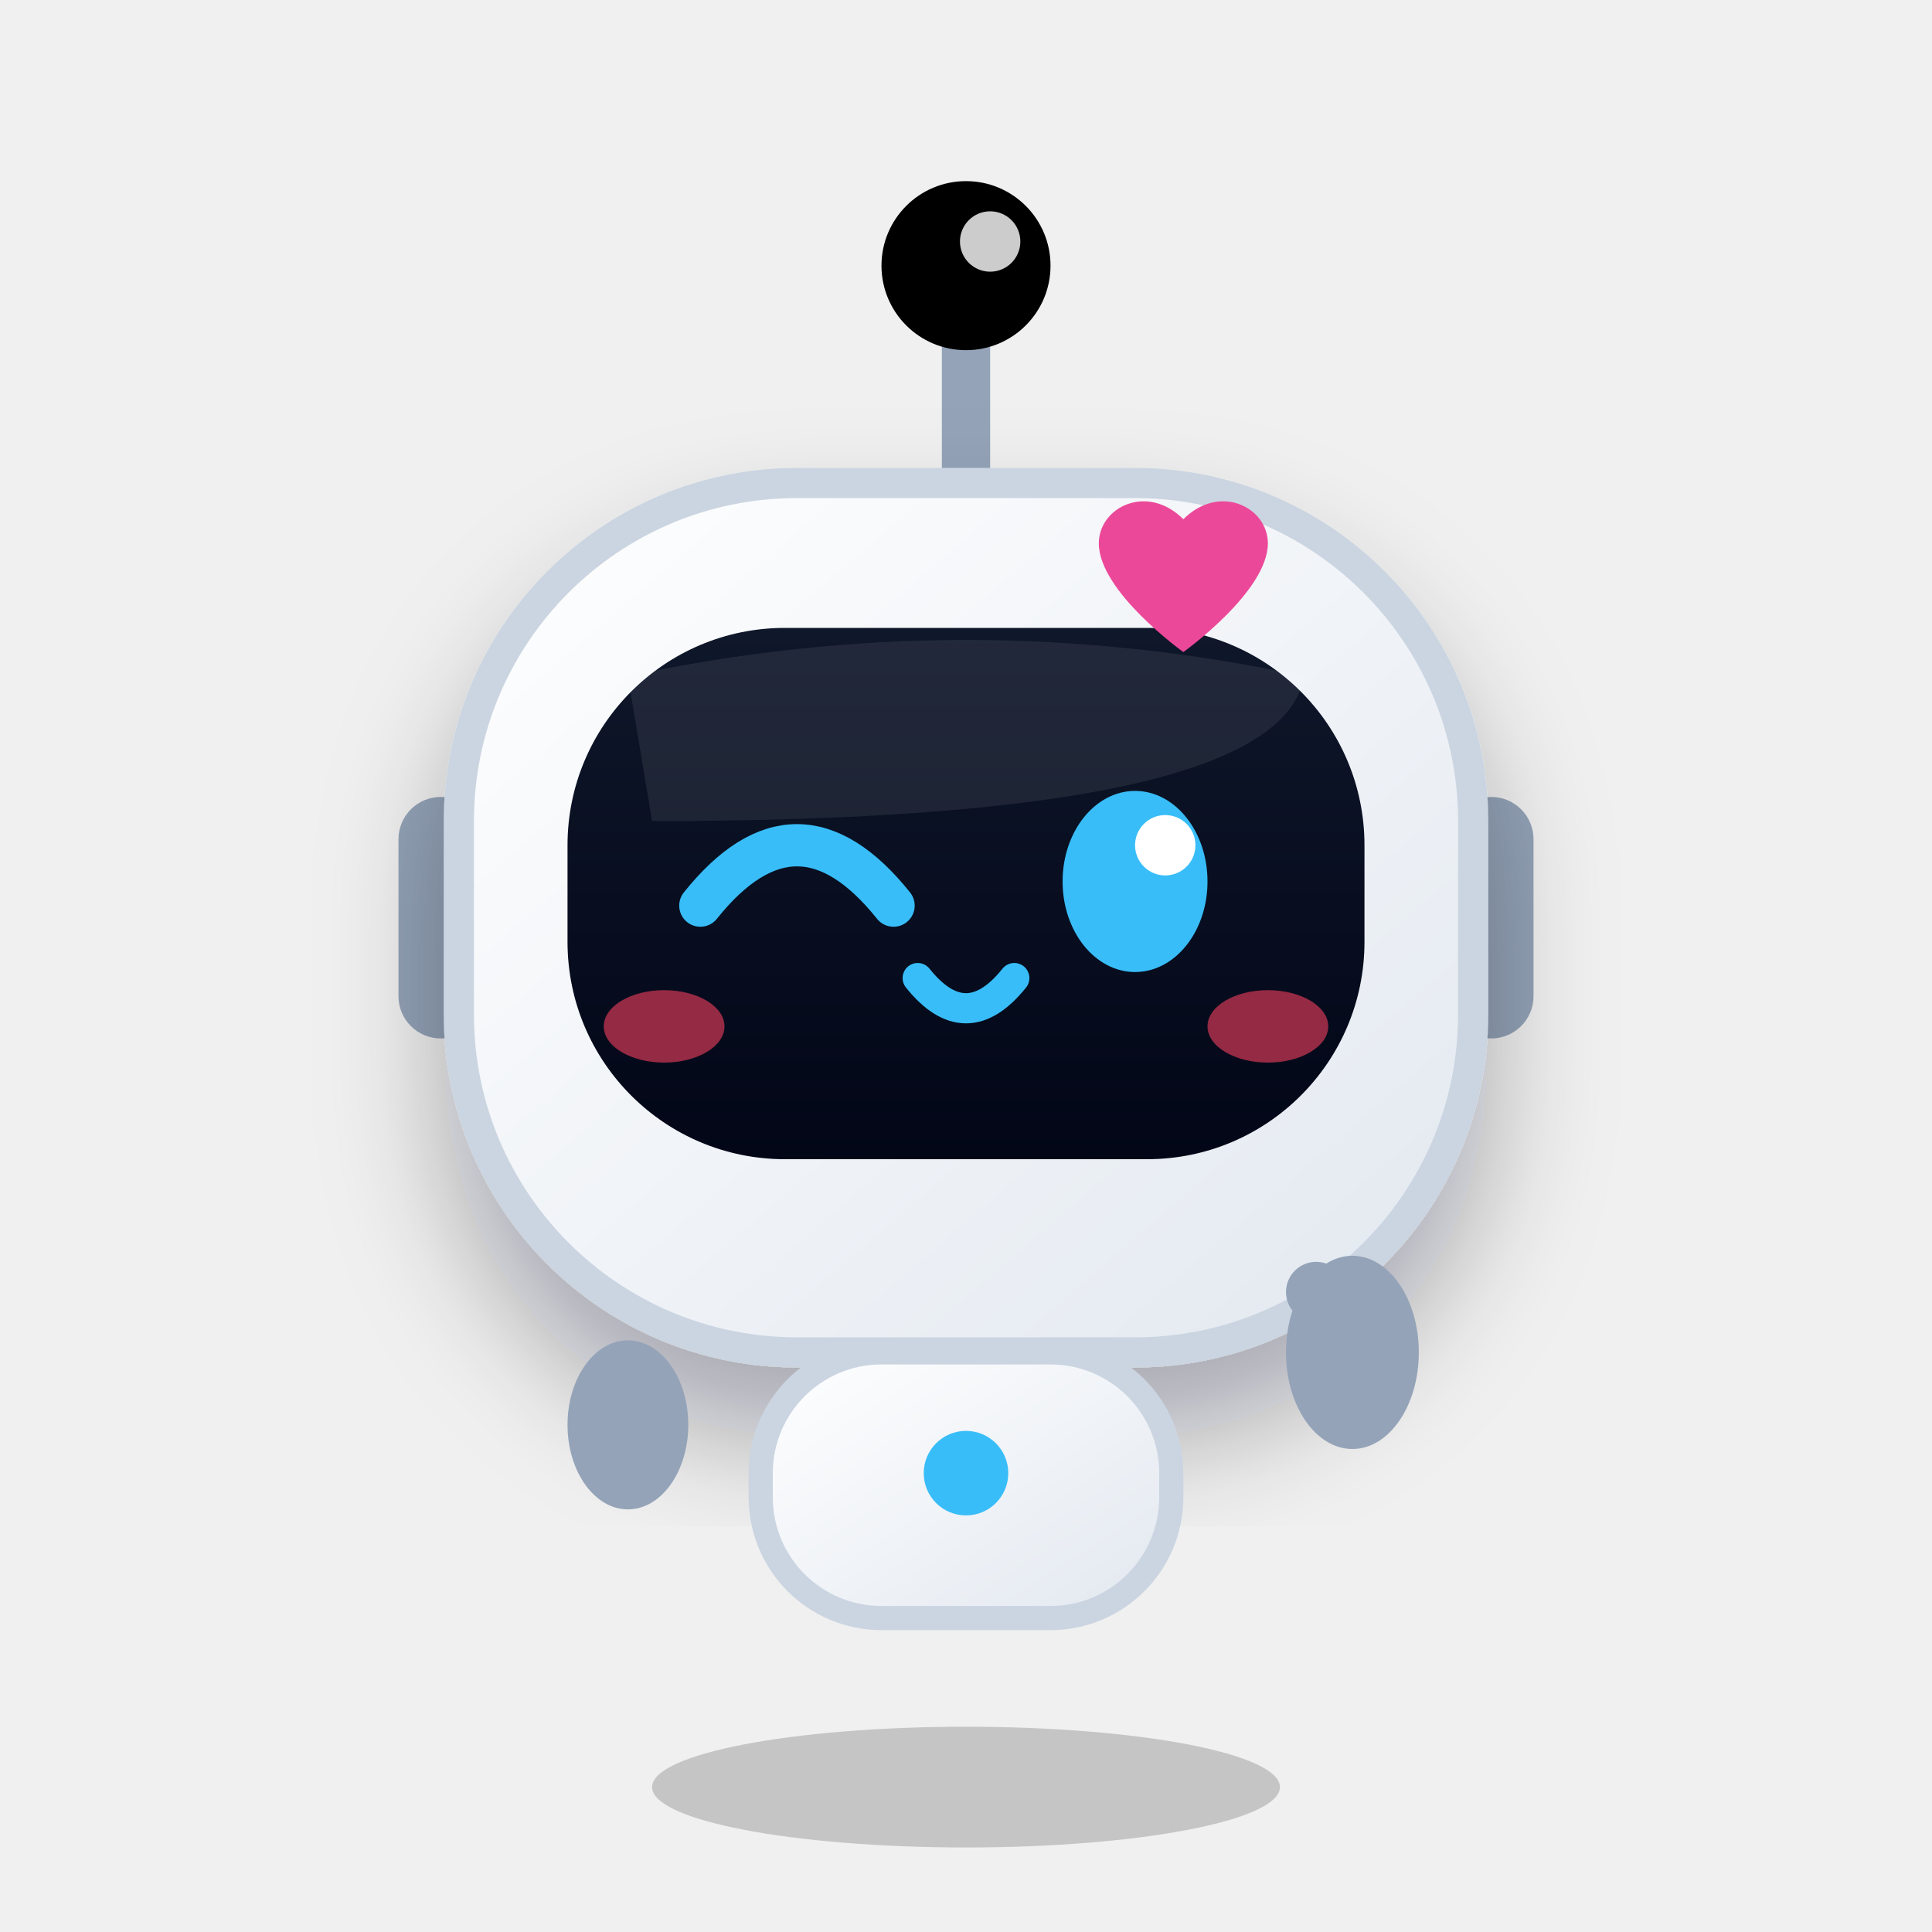
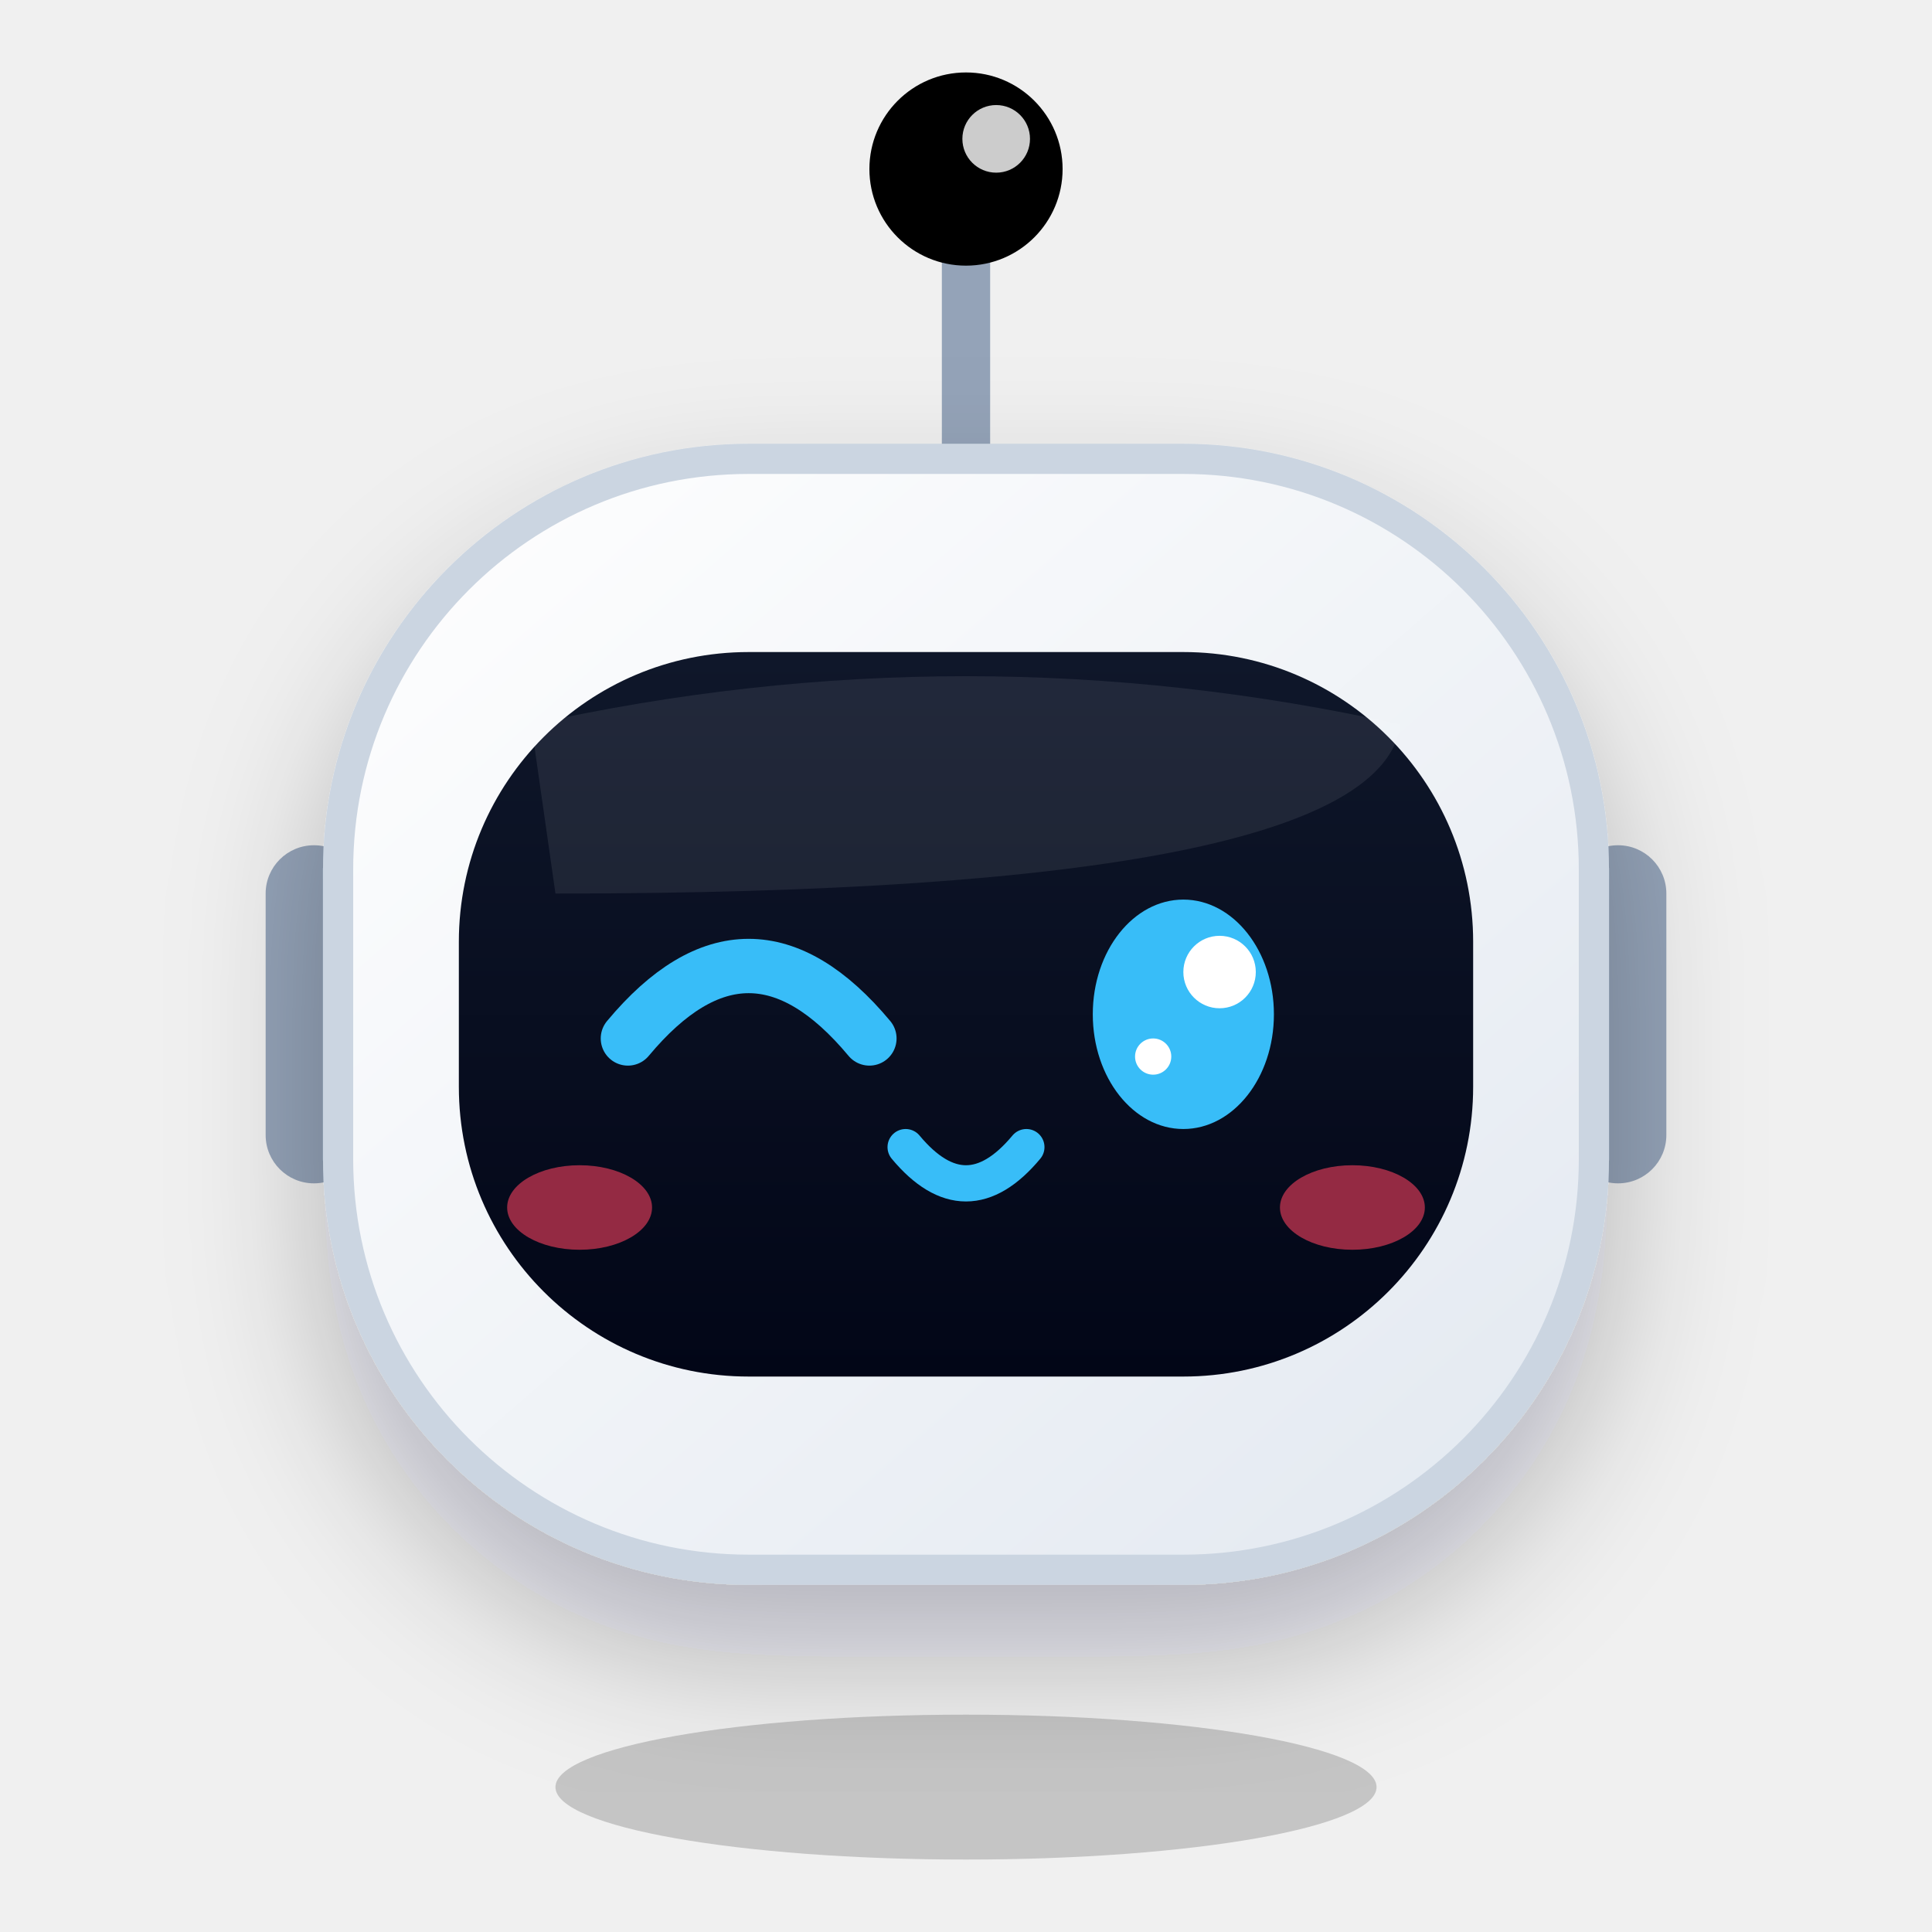
<svg xmlns="http://www.w3.org/2000/svg" viewBox="0 0 160 160" width="100%" height="100%">
  <defs>
-     <linearGradient id="body-grad" x1="0%" y1="0%" x2="100%" y2="100%">
+     <linearGradient id="astro-head-grad" x1="0%" y1="0%" x2="100%" y2="100%">
      <stop offset="0%" stop-color="#ffffff" />
      <stop offset="100%" stop-color="#e2e8f0" />
    </linearGradient>
-     <linearGradient id="visor-glass" x1="0%" y1="0%" x2="0%" y2="100%">
+     <linearGradient id="astro-visor-glass" x1="0%" y1="0%" x2="0%" y2="100%">
      <stop offset="0%" stop-color="#0f172a" />
      <stop offset="100%" stop-color="#020617" />
    </linearGradient>
-     <filter id="soft-shadow" x="-20%" y="-20%" width="140%" height="140%">
-       <feDropShadow dx="0" dy="6" stdDeviation="5" flood-color="#020617" flood-opacity="0.3" />
+     <filter id="astro-shadow" x="-20%" y="-20%" width="140%" height="140%">
+       <feDropShadow dx="0" dy="6" stdDeviation="6" flood-color="#020617" flood-opacity="0.25" />
    </filter>
  </defs>
  <style>
-     /* Physics floating and breathing */
-     @keyframes hoverFloat {
+     @keyframes headBob {
      0%, 100% { transform: translateY(0px) rotate(0deg); }
-       50% { transform: translateY(-8px) rotate(1.5deg); }
+       50% { transform: translateY(-7px) rotate(1.5deg); }
    }
-     @keyframes antennaWobble {
+     @keyframes antennaWiggle {
      0%, 100% { transform: rotate(0deg); }
-       25% { transform: rotate(-6deg); }
-       75% { transform: rotate(6deg); }
+       25% { transform: rotate(-8deg); }
+       75% { transform: rotate(8deg); }
    }
-     @keyframes pulseLed {
-       0%, 100% { fill: #38bdf8; filter: drop-shadow(0 0 2px #38bdf8); }
+     @keyframes ledGlow {
+       0%, 100% { fill: #38bdf8; filter: drop-shadow(0 0 3px #38bdf8); }
      50% { fill: #0284c7; filter: none; }
    }
-     @keyframes waveHand {
-       0%, 100% { transform: rotate(0deg); }
-       50% { transform: rotate(-28deg); }
-     }
-     @keyframes eyeBlink {
+     @keyframes eyeBlinkAstro {
      0%, 92%, 100% { transform: scaleY(1); }
      96% { transform: scaleY(0.08); }
    }
-     @keyframes heartFloat {
-       0% { transform: translate(0, 0) scale(0.6); opacity: 0; }
-       50% { opacity: 0.9; }
-       100% { transform: translate(12px, -18px) scale(1.1); opacity: 0; }
-     }
-     .astro-hover { animation: hoverFloat 3.2s ease-in-out infinite; transform-origin: center bottom; }
-     .antenna-wobble { animation: antennaWobble 2.4s ease-in-out infinite; transform-origin: 80px 42px; }
-     .led-glow { animation: pulseLed 2s infinite ease-in-out; }
-     .hand-wave { animation: waveHand 1.6s ease-in-out infinite; transform-origin: 110px 114px; }
-     .eye-blink-l { animation: eyeBlink 3.8s infinite; transform-origin: 66px 74px; }
-     .heart-bubble { animation: heartFloat 2.4s ease-out infinite; transform-origin: 104px 50px; }
+     .astro-head-group { animation: headBob 3s ease-in-out infinite; transform-origin: 80px 145px; }
+     .antenna-group { animation: antennaWiggle 2.2s ease-in-out infinite; transform-origin: 80px 38px; }
+     .led-bulb { animation: ledGlow 2s infinite ease-in-out; }
+     .blinking-eye { animation: eyeBlinkAstro 3.6s infinite; transform-origin: 62px 85px; }
  </style>
-   <ellipse cx="80" cy="148" rx="26" ry="5" fill="#000000" opacity="0.18" />
-   <g class="astro-hover">
-     <g class="antenna-wobble">
-       <rect x="78" y="24" width="4" height="20" rx="2" fill="#94a3b8" />
-       <circle cx="80" cy="22" r="7" class="led-glow" />
-       <circle cx="82" cy="20" r="2.5" fill="#ffffff" opacity="0.8" />
+   <ellipse cx="80" cy="148" rx="34" ry="6" fill="#000000" opacity="0.18" />
+   <g class="astro-head-group">
+     <g class="antenna-group">
+       <rect x="78" y="14" width="4" height="26" rx="2" fill="#94a3b8" />
+       <circle cx="80" cy="14" r="8" class="led-bulb" />
+       <circle cx="82.5" cy="11.5" r="2.8" fill="#ffffff" opacity="0.8" />
    </g>
-     <rect x="33" y="66" width="7" height="20" rx="3.5" fill="#94a3b8" />
-     <rect x="120" y="66" width="7" height="20" rx="3.5" fill="#94a3b8" />
-     <rect x="38" y="40" width="84" height="72" rx="28" fill="url(#body-grad)" stroke="#cbd5e1" stroke-width="2.5" filter="url(#soft-shadow)" />
-     <rect x="47" y="52" width="66" height="44" rx="18" fill="url(#visor-glass)" />
-     <path d="M 52 56 Q 80 50 108 56 Q 106 68 54 68 Z" fill="#ffffff" opacity="0.08" />
-     <g class="eye-blink-l">
-       <path d="M 58 75 Q 66 65 74 75" fill="none" stroke="#38bdf8" stroke-width="3.5" stroke-linecap="round" />
+     <rect x="22" y="70" width="8" height="28" rx="4" fill="#94a3b8" />
+     <rect x="130" y="70" width="8" height="28" rx="4" fill="#94a3b8" />
+     <rect x="28" y="38" width="104" height="92" rx="34" fill="url(#astro-head-grad)" stroke="#cbd5e1" stroke-width="2.5" filter="url(#astro-shadow)" />
+     <rect x="38" y="54" width="84" height="60" rx="24" fill="url(#astro-visor-glass)" />
+     <path d="M 44 60 Q 80 52 116 60 Q 114 74 46 74 Z" fill="#ffffff" opacity="0.08" />
+     <g class="blinking-eye">
+       <path d="M 52 86 Q 62 74 72 86" fill="none" stroke="#38bdf8" stroke-width="4.5" stroke-linecap="round" />
    </g>
    <g>
-       <ellipse cx="94" cy="73" rx="6" ry="7.5" fill="#38bdf8" />
-       <circle cx="96.5" cy="70" r="2.5" fill="#ffffff" />
+       <ellipse cx="98" cy="84" rx="7.5" ry="9.5" fill="#38bdf8" />
+       <circle cx="101" cy="80.5" r="3" fill="#ffffff" />
+       <circle cx="95.5" cy="87.5" r="1.5" fill="#ffffff" />
    </g>
-     <ellipse cx="55" cy="85" rx="5" ry="3" fill="#f43f5e" opacity="0.6" />
-     <ellipse cx="105" cy="85" rx="5" ry="3" fill="#f43f5e" opacity="0.6" />
-     <path d="M 76 81 Q 80 86 84 81" fill="none" stroke="#38bdf8" stroke-width="2.5" stroke-linecap="round" />
-     <rect x="63" y="112" width="34" height="22" rx="10" fill="url(#body-grad)" stroke="#cbd5e1" stroke-width="2" />
-     <circle cx="80" cy="122" r="3.5" fill="#38bdf8" />
-     <ellipse cx="52" cy="118" rx="5" ry="7" fill="#94a3b8" />
-     <g class="hand-wave">
-       <ellipse cx="112" cy="112" rx="5.5" ry="8" fill="#94a3b8" />
-       <circle cx="109" cy="107" r="2.5" fill="#94a3b8" />
-     </g>
-     <g class="heart-bubble">
-       <path d="M 105 45 C 105 42 101 40 98 43 C 95 40 91 42 91 45 C 91 49 98 54 98 54 C 98 54 105 49 105 45 Z" fill="#ec4899" />
-     </g>
+     <ellipse cx="48" cy="100" rx="6" ry="3.5" fill="#f43f5e" opacity="0.6" />
+     <ellipse cx="112" cy="100" rx="6" ry="3.5" fill="#f43f5e" opacity="0.6" />
+     <path d="M 75 95 Q 80 101 85 95" fill="none" stroke="#38bdf8" stroke-width="3" stroke-linecap="round" />
  </g>
</svg>
